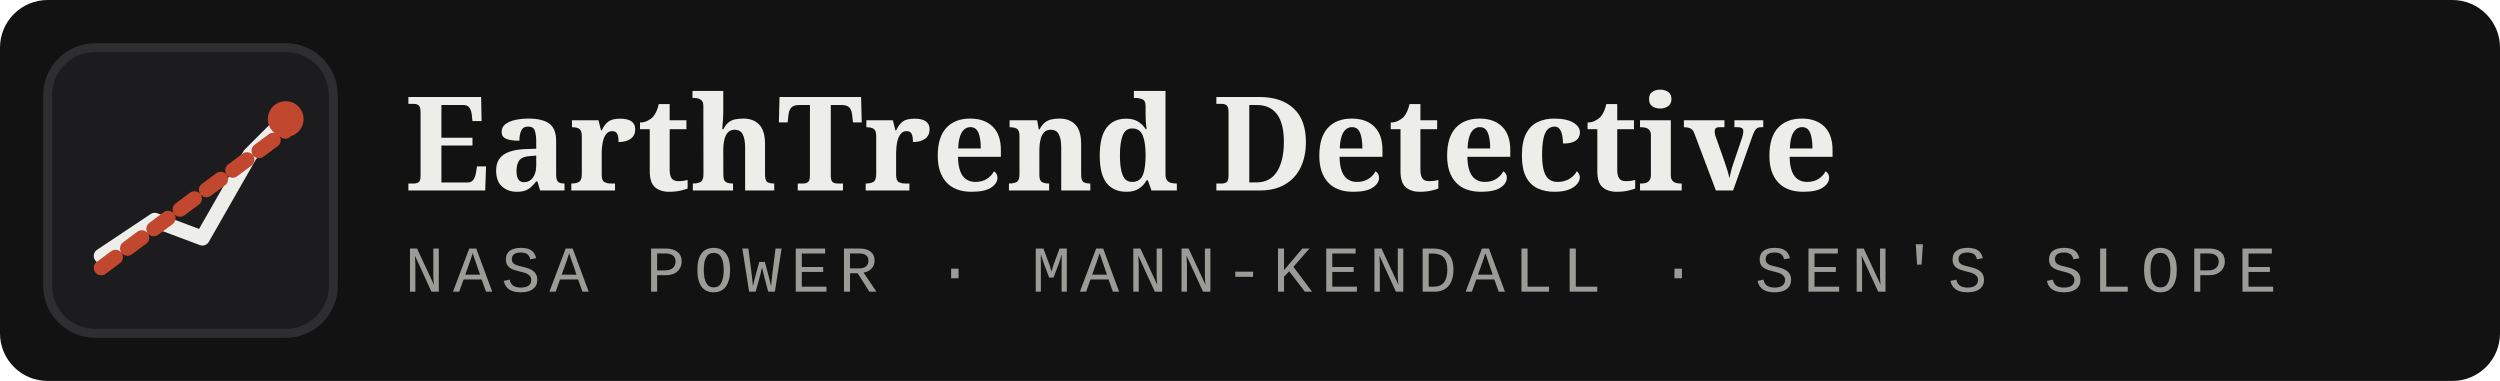
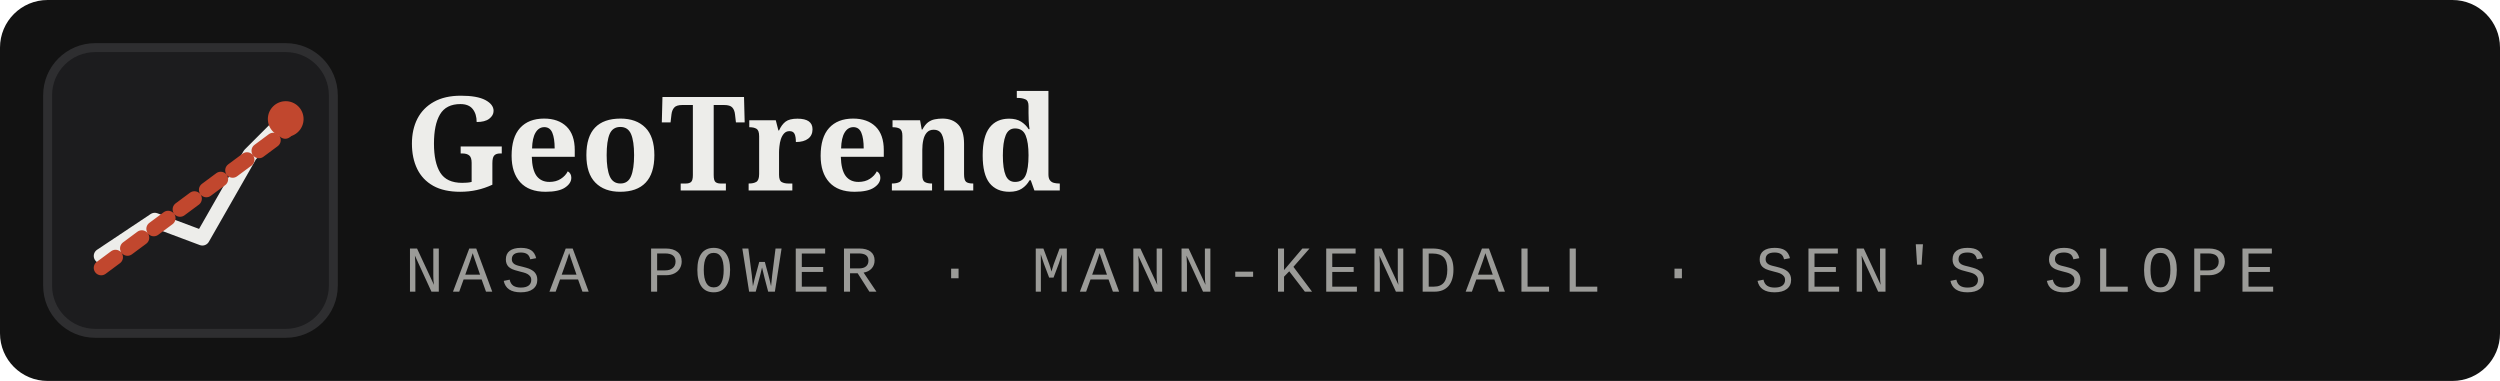
<svg xmlns="http://www.w3.org/2000/svg" viewBox="0 0 420 64" width="420" height="64">
  <rect width="420" height="64" rx="8" fill="#121212" />
  <g transform="translate(8, 8)">
    <rect width="48" height="48" rx="8" fill="#1C1C1E" stroke="#2E2E30" stroke-width="1.5" />
    <path d="M9 35 L18 29 L26 32 L34 18 L40 12" fill="none" stroke="#EDEDEA" stroke-width="2.5" stroke-linecap="round" stroke-linejoin="round" />
    <line x1="9" y1="37" x2="40" y2="14" stroke="#C1472E" stroke-width="2.5" stroke-dasharray="3 2.5" stroke-linecap="round" />
    <circle cx="40" cy="12" r="3" fill="#C1472E" />
  </g>
-   <text x="68" y="32" fill="#EDEDEA" font-family="Georgia, serif" font-size="22" font-weight="bold">EarthTrend Detective</text>
+   <text x="68" y="32" fill="#EDEDEA" font-family="Georgia, serif" font-size="22" font-weight="bold">GeoTrend</text>
  <text x="68" y="49" fill="#9B9B98" font-family="Courier New, monospace" font-size="11" letter-spacing="1.5">NASA POWER · MANN-KENDALL · SEN'S SLOPE</text>
</svg>
